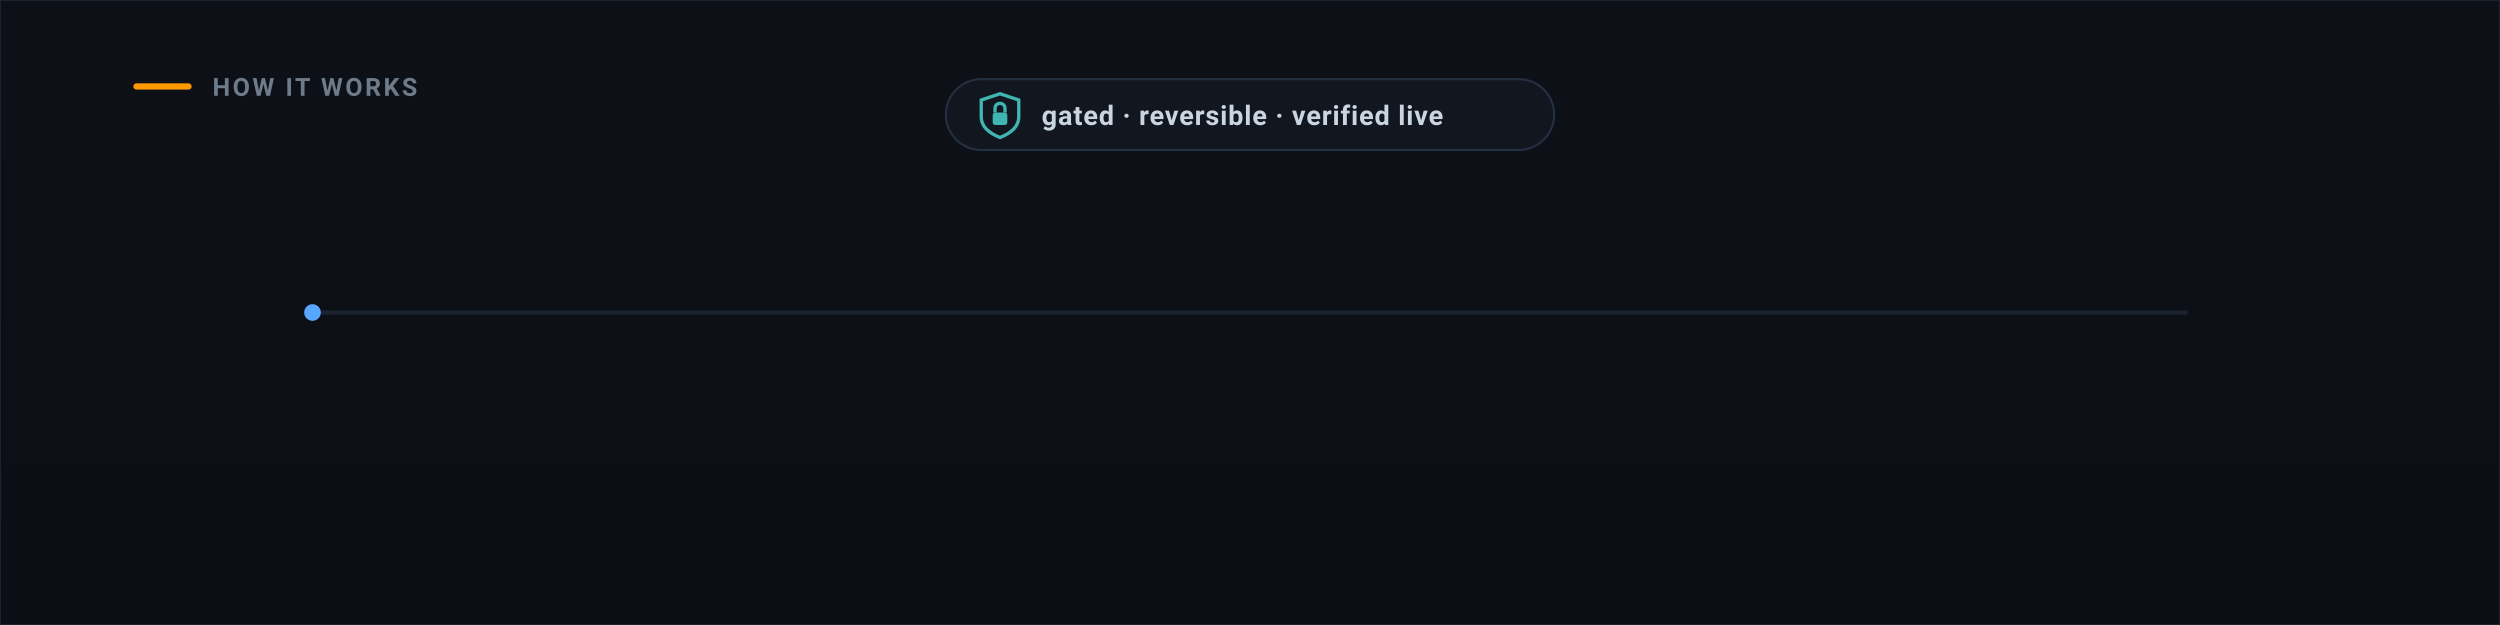
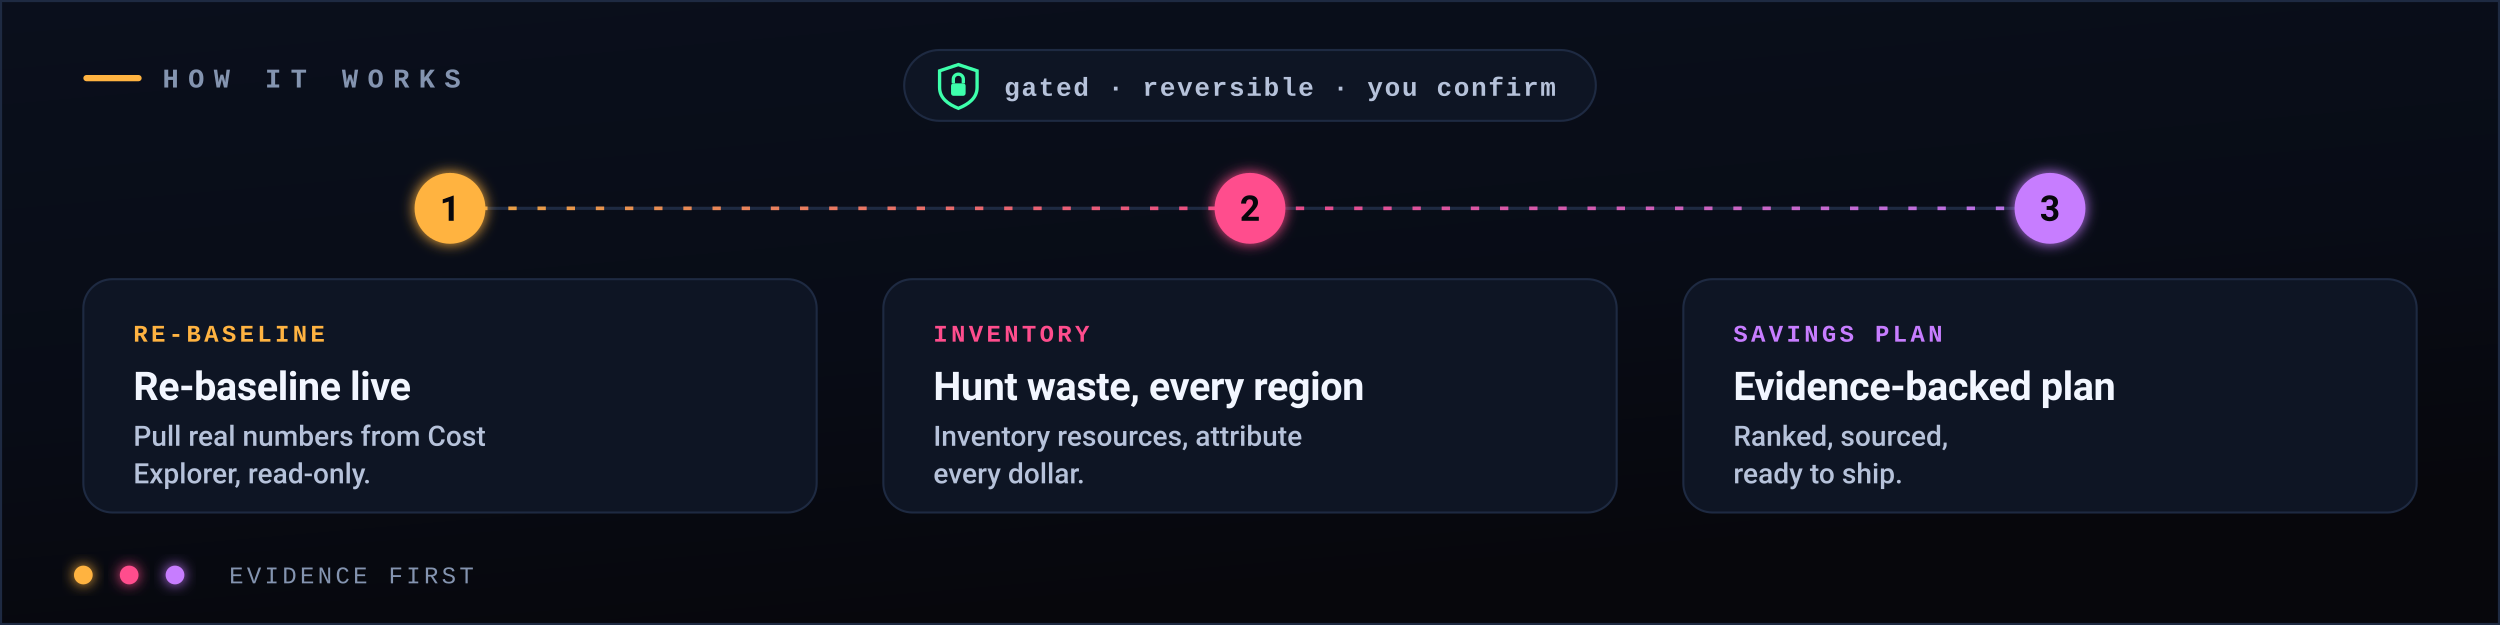
- <svg xmlns="http://www.w3.org/2000/svg" viewBox="0 0 1200 300" width="1200" height="300" role="img" aria-labelledby="t d" font-family="-apple-system, BlinkMacSystemFont, 'Segoe UI', Roboto, Helvetica, Arial, sans-serif">
+ <svg xmlns="http://www.w3.org/2000/svg" viewBox="0 0 1200 300" width="1200" height="300" fill="none" role="img" aria-label="How aws-cost-audit works: 1 re-baseline live spend from Cost Explorer, 2 hunt waste across every region, 3 ship an evidence-backed savings plan. Every action is gated, reversible, and you confirm.">
  <defs>
-     <linearGradient id="bg" x1="0" y1="0" x2="0" y2="1">
-       <stop offset="0" stop-color="#0D1117" />
-       <stop offset="1" stop-color="#0B0E14" />
+     <linearGradient id="a-ground" x1="0" y1="0" x2="0.35" y2="1">
+       <stop offset="0%" stop-color="#0A0F1C" />
+       <stop offset="60%" stop-color="#080C16" />
+       <stop offset="100%" stop-color="#07070C" />
    </linearGradient>
-     <linearGradient id="flow" x1="0" y1="0" x2="1" y2="0">
-       <stop offset="0" stop-color="#3FB6B2" />
-       <stop offset="0.5" stop-color="#58A6FF" />
-       <stop offset="1" stop-color="#FF9900" />
+     <linearGradient id="a-flow" gradientUnits="userSpaceOnUse" x1="216" y1="100" x2="984" y2="100">
+       <stop offset="0%" stop-color="#FFB341" />
+       <stop offset="50%" stop-color="#FF4D8D" />
+       <stop offset="100%" stop-color="#C77DFF" />
    </linearGradient>
-     <style>
-       .num   { fill:#0B0E14; font-size:20px; font-weight:700; }
-       .head  { fill:#E6EDF3; font-size:21px; font-weight:600; letter-spacing:-0.2px; }
-       .body  { fill:#8B98A8; font-size:14px; font-weight:400; }
-       .eyebr { fill:#6E7B8A; font-size:12px; font-weight:600; letter-spacing:1.2px; }
-       .badge { fill:#C9D5E1; font-size:13px; font-weight:600; letter-spacing:0.4px; }
+     <filter id="a-glow-sm" x="-60%" y="-60%" width="220%" height="220%">
+       <feGaussianBlur stdDeviation="3.2" result="b" />
+       <feMerge>
+         <feMergeNode in="b" />
+         <feMergeNode in="SourceGraphic" />
+       </feMerge>
+     </filter>
+   </defs>
+   <style>
+     .disp { font-family: system-ui, -apple-system, 'Segoe UI', Roboto, 'Helvetica Neue', Arial, sans-serif; }
+     .mono { font-family: ui-monospace, SFMono-Regular, 'SF Mono', Menlo, Consolas, 'Liberation Mono', monospace; }
+     .num   { fill: #07070C; font-size: 17px; font-weight: 700; }
+     .head  { fill: #F2F6FF; font-size: 19px; font-weight: 700; letter-spacing: -0.2px; }
+     .body  { fill: #B6C2DA; font-size: 13.5px; font-weight: 500; }
+     .eyebr { font-size: 11.5px; font-weight: 600; letter-spacing: 1.6px; }
+     .kicker { font-size: 13px; font-weight: 600; letter-spacing: 4.5px; fill: #8494B0; }
+     .badge { fill: #B6C2DA; font-size: 12.5px; font-weight: 600; letter-spacing: 0.8px; }
+     .tag   { font-size: 11.5px; letter-spacing: 1.6px; fill: #8494B0; }

-       .step { opacity:0; }
-       @keyframes reveal {
-         0%   { opacity:0; transform: translateX(-10px); }
-         8%   { opacity:1; transform: translateX(0); }
-         86%  { opacity:1; transform: translateX(0); }
-         100% { opacity:0; transform: translateX(0); }
-       }
-       #s1 { animation: reveal 12s ease-in-out infinite;        }
-       #s2 { animation: reveal 12s ease-in-out infinite -8.7s;  }
-       #s3 { animation: reveal 12s ease-in-out infinite -7.4s;  }
-       @keyframes breathe { 0%,100%{opacity:0.55} 50%{opacity:1} }
-       .badgepulse { animation: breathe 6s ease-in-out infinite; }
-       @media (prefers-reduced-motion: reduce) {
-         * { animation: none !important; }
-         .step { opacity: 1 !important; transform: none !important; }
-         .badgepulse { opacity: 1 !important; }
-       }
-     </style>
-   </defs>
-   <rect width="1200" height="300" fill="url(#bg)" />
-   <rect width="1200" height="300" fill="none" stroke="#1B2230" stroke-width="1" />
-   <rect x="64" y="40" width="28" height="3" rx="1.5" fill="#FF9900" />
-   <text x="102" y="46" class="eyebr">HOW IT WORKS</text>
-   <line x1="150" y1="150" x2="1050" y2="150" stroke="#1B2230" stroke-width="2" />
-   <line x1="150" y1="150" x2="1050" y2="150" stroke="url(#flow)" stroke-width="2" stroke-linecap="round" stroke-dasharray="14 900">
-     <animate attributeName="stroke-dashoffset" values="900;-14" dur="12s" repeatCount="indefinite" calcMode="linear" />
-   </line>
-   <circle cx="150" cy="150" r="4" fill="#58A6FF">
-     <animate attributeName="cx" values="150;1050;1050" keyTimes="0;0.9;1" dur="12s" repeatCount="indefinite" calcMode="spline" keySplines="0.45 0 0.55 1;0 0 1 1" />
-     <animate attributeName="opacity" values="0;1;1;0;0" keyTimes="0;0.05;0.86;0.92;1" dur="12s" repeatCount="indefinite" />
-   </circle>
-   <g id="s1" class="step">
-     <circle cx="150" cy="150" r="20" fill="#3FB6B2" />
-     <text x="150" y="157" text-anchor="middle" class="num">1</text>
-     <text x="64" y="208" class="eyebr">RE-BASELINE</text>
-     <text x="64" y="234" class="head">Re-baseline live</text>
-     <text x="64" y="258" class="body">Pull real numbers from Cost Explorer, read-only.</text>
+     @keyframes a-flowdash { to { stroke-dashoffset: -240; } }
+     .flowline { animation: a-flowdash 14s linear infinite; }
+ 
+     @keyframes a-rise { from { opacity: 0; transform: translateY(6px); } to { opacity: 1; transform: translateY(0); } }
+     .row-1 { animation: a-rise 0.6s ease-out 0.4s both; }
+     .row-2 { animation: a-rise 0.6s ease-out 0.9s both; }
+     .row-3 { animation: a-rise 0.6s ease-out 1.4s both; }
+ 
+     @keyframes a-pip { 0%,100% { opacity: 0.45; } 50% { opacity: 1; } }
+     .d1 { animation: a-pip 5s ease-in-out infinite 0s; }
+     .d2 { animation: a-pip 5s ease-in-out infinite 0.35s; }
+     .d3 { animation: a-pip 5s ease-in-out infinite 0.7s; }
+ 
+     @keyframes a-breathe { 0%,100% { opacity: 0.6; } 50% { opacity: 1; } }
+     .badgepulse { animation: a-breathe 8s ease-in-out infinite; }
+ 
+     @media (prefers-reduced-motion: reduce) {
+       * { animation: none !important; }
+     }
+   </style>
+   <rect width="1200" height="300" fill="url(#a-ground)" />
+   <rect x="0.5" y="0.5" width="1199" height="299" fill="none" stroke="#1E2A42" stroke-width="1" />
+   <rect x="40" y="36" width="28" height="3" rx="1.5" fill="#FFB341" />
+   <text class="mono kicker" x="78" y="42">HOW IT WORKS</text>
+   <g class="badgepulse">
+     <rect x="434" y="24" width="332" height="34" rx="17" fill="#0E1524" stroke="#1E2A42" />
+     <g transform="translate(450,31)" stroke="#3DFFAB" stroke-width="1.6" fill="none">
+       <path d="M10 0 L19 3 V11 C19 16 15 19 10 21 C5 19 1 16 1 11 V3 Z" />
+       <rect x="6.5" y="9" width="7" height="6" rx="1.2" fill="#3DFFAB" stroke="none" />
+       <path d="M7.6 9 V7 a2.4 2.4 0 0 1 4.8 0 V9" />
+     </g>
+     <text class="mono badge" x="482" y="46">gated · reversible · you confirm</text>
  </g>
-   <g id="s2" class="step">
-     <circle cx="600" cy="150" r="20" fill="#58A6FF" />
-     <text x="600" y="157" text-anchor="middle" class="num">2</text>
-     <text x="514" y="208" class="eyebr">INVENTORY</text>
-     <text x="514" y="234" class="head">Hunt waste, every region</text>
-     <text x="514" y="258" class="body">Inventory resources, attribute every dollar.</text>
+   <line x1="216" y1="100" x2="984" y2="100" stroke="#1E2A42" stroke-width="1.5" />
+   <line class="flowline" x1="216" y1="100" x2="984" y2="100" stroke="url(#a-flow)" stroke-width="1.75" stroke-dasharray="4 10" opacity="0.9" />
+   <g transform="translate(0,0)">
+     <g class="row-1">
+       <circle cx="216" cy="100" r="17" fill="#FFB341" filter="url(#a-glow-sm)" />
+       <text class="disp num" x="216" y="106" text-anchor="middle">1</text>
+       <rect x="40" y="134" width="352" height="112" rx="14" fill="#0E1524" stroke="#1E2A42" />
+       <text class="mono eyebr" x="64" y="164" fill="#FFB341">RE-BASELINE</text>
+       <text class="disp head" x="64" y="192">Re-baseline live</text>
+       <text class="disp body" x="64" y="214">Pull real numbers from Cost</text>
+       <text class="disp body" x="64" y="232">Explorer, read-only.</text>
+     </g>
  </g>
-   <g id="s3" class="step">
-     <circle cx="1050" cy="150" r="20" fill="#FF9900" />
-     <text x="1050" y="157" text-anchor="middle" class="num">3</text>
-     <text x="900" y="208" class="eyebr">SAVINGS PLAN</text>
-     <text x="900" y="234" class="head">Evidence-backed plan</text>
-     <text x="900" y="258" class="body">Ranked, sourced, ready to ship.</text>
+   <g transform="translate(0,0)">
+     <g class="row-2">
+       <circle cx="600" cy="100" r="17" fill="#FF4D8D" filter="url(#a-glow-sm)" />
+       <text class="disp num" x="600" y="106" text-anchor="middle">2</text>
+       <rect x="424" y="134" width="352" height="112" rx="14" fill="#0E1524" stroke="#1E2A42" />
+       <text class="mono eyebr" x="448" y="164" fill="#FF4D8D">INVENTORY</text>
+       <text class="disp head" x="448" y="192">Hunt waste, every region</text>
+       <text class="disp body" x="448" y="214">Inventory resources, attribute</text>
+       <text class="disp body" x="448" y="232">every dollar.</text>
+     </g>
  </g>
-   <g transform="translate(454,38)" class="badgepulse">
-     <rect x="0" y="0" width="292" height="34" rx="17" fill="#11161F" stroke="#243042" />
-     <g transform="translate(16,7)" stroke="#3FB6B2" stroke-width="1.6" fill="none">
-       <path d="M10 0 L19 3 V11 C19 16 15 19 10 21 C5 19 1 16 1 11 V3 Z" />
-       <rect x="6.5" y="9" width="7" height="6" rx="1.2" fill="#3FB6B2" stroke="none" />
-       <path d="M7.6 9 V7 a2.4 2.4 0 0 1 4.8 0 V9" stroke="#3FB6B2" />
+   <g transform="translate(0,0)">
+     <g class="row-3">
+       <circle cx="984" cy="100" r="17" fill="#C77DFF" filter="url(#a-glow-sm)" />
+       <text class="disp num" x="984" y="106" text-anchor="middle">3</text>
+       <rect x="808" y="134" width="352" height="112" rx="14" fill="#0E1524" stroke="#1E2A42" />
+       <text class="mono eyebr" x="832" y="164" fill="#C77DFF">SAVINGS PLAN</text>
+       <text class="disp head" x="832" y="192">Evidence-backed plan</text>
+       <text class="disp body" x="832" y="214">Ranked, sourced,</text>
+       <text class="disp body" x="832" y="232">ready to ship.</text>
    </g>
-     <text x="46" y="22" class="badge">gated · reversible · verified live</text>
+   </g>
+   <g transform="translate(40,276)">
+     <g class="d1">
+       <circle cx="0" cy="0" r="4.5" fill="#FFB341" filter="url(#a-glow-sm)" />
+     </g>
+     <g class="d2">
+       <circle cx="22" cy="0" r="4.5" fill="#FF4D8D" filter="url(#a-glow-sm)" />
+     </g>
+     <g class="d3">
+       <circle cx="44" cy="0" r="4.5" fill="#C77DFF" filter="url(#a-glow-sm)" />
+     </g>
+     <text class="mono tag" x="70" y="4">EVIDENCE FIRST</text>
  </g>
</svg>
